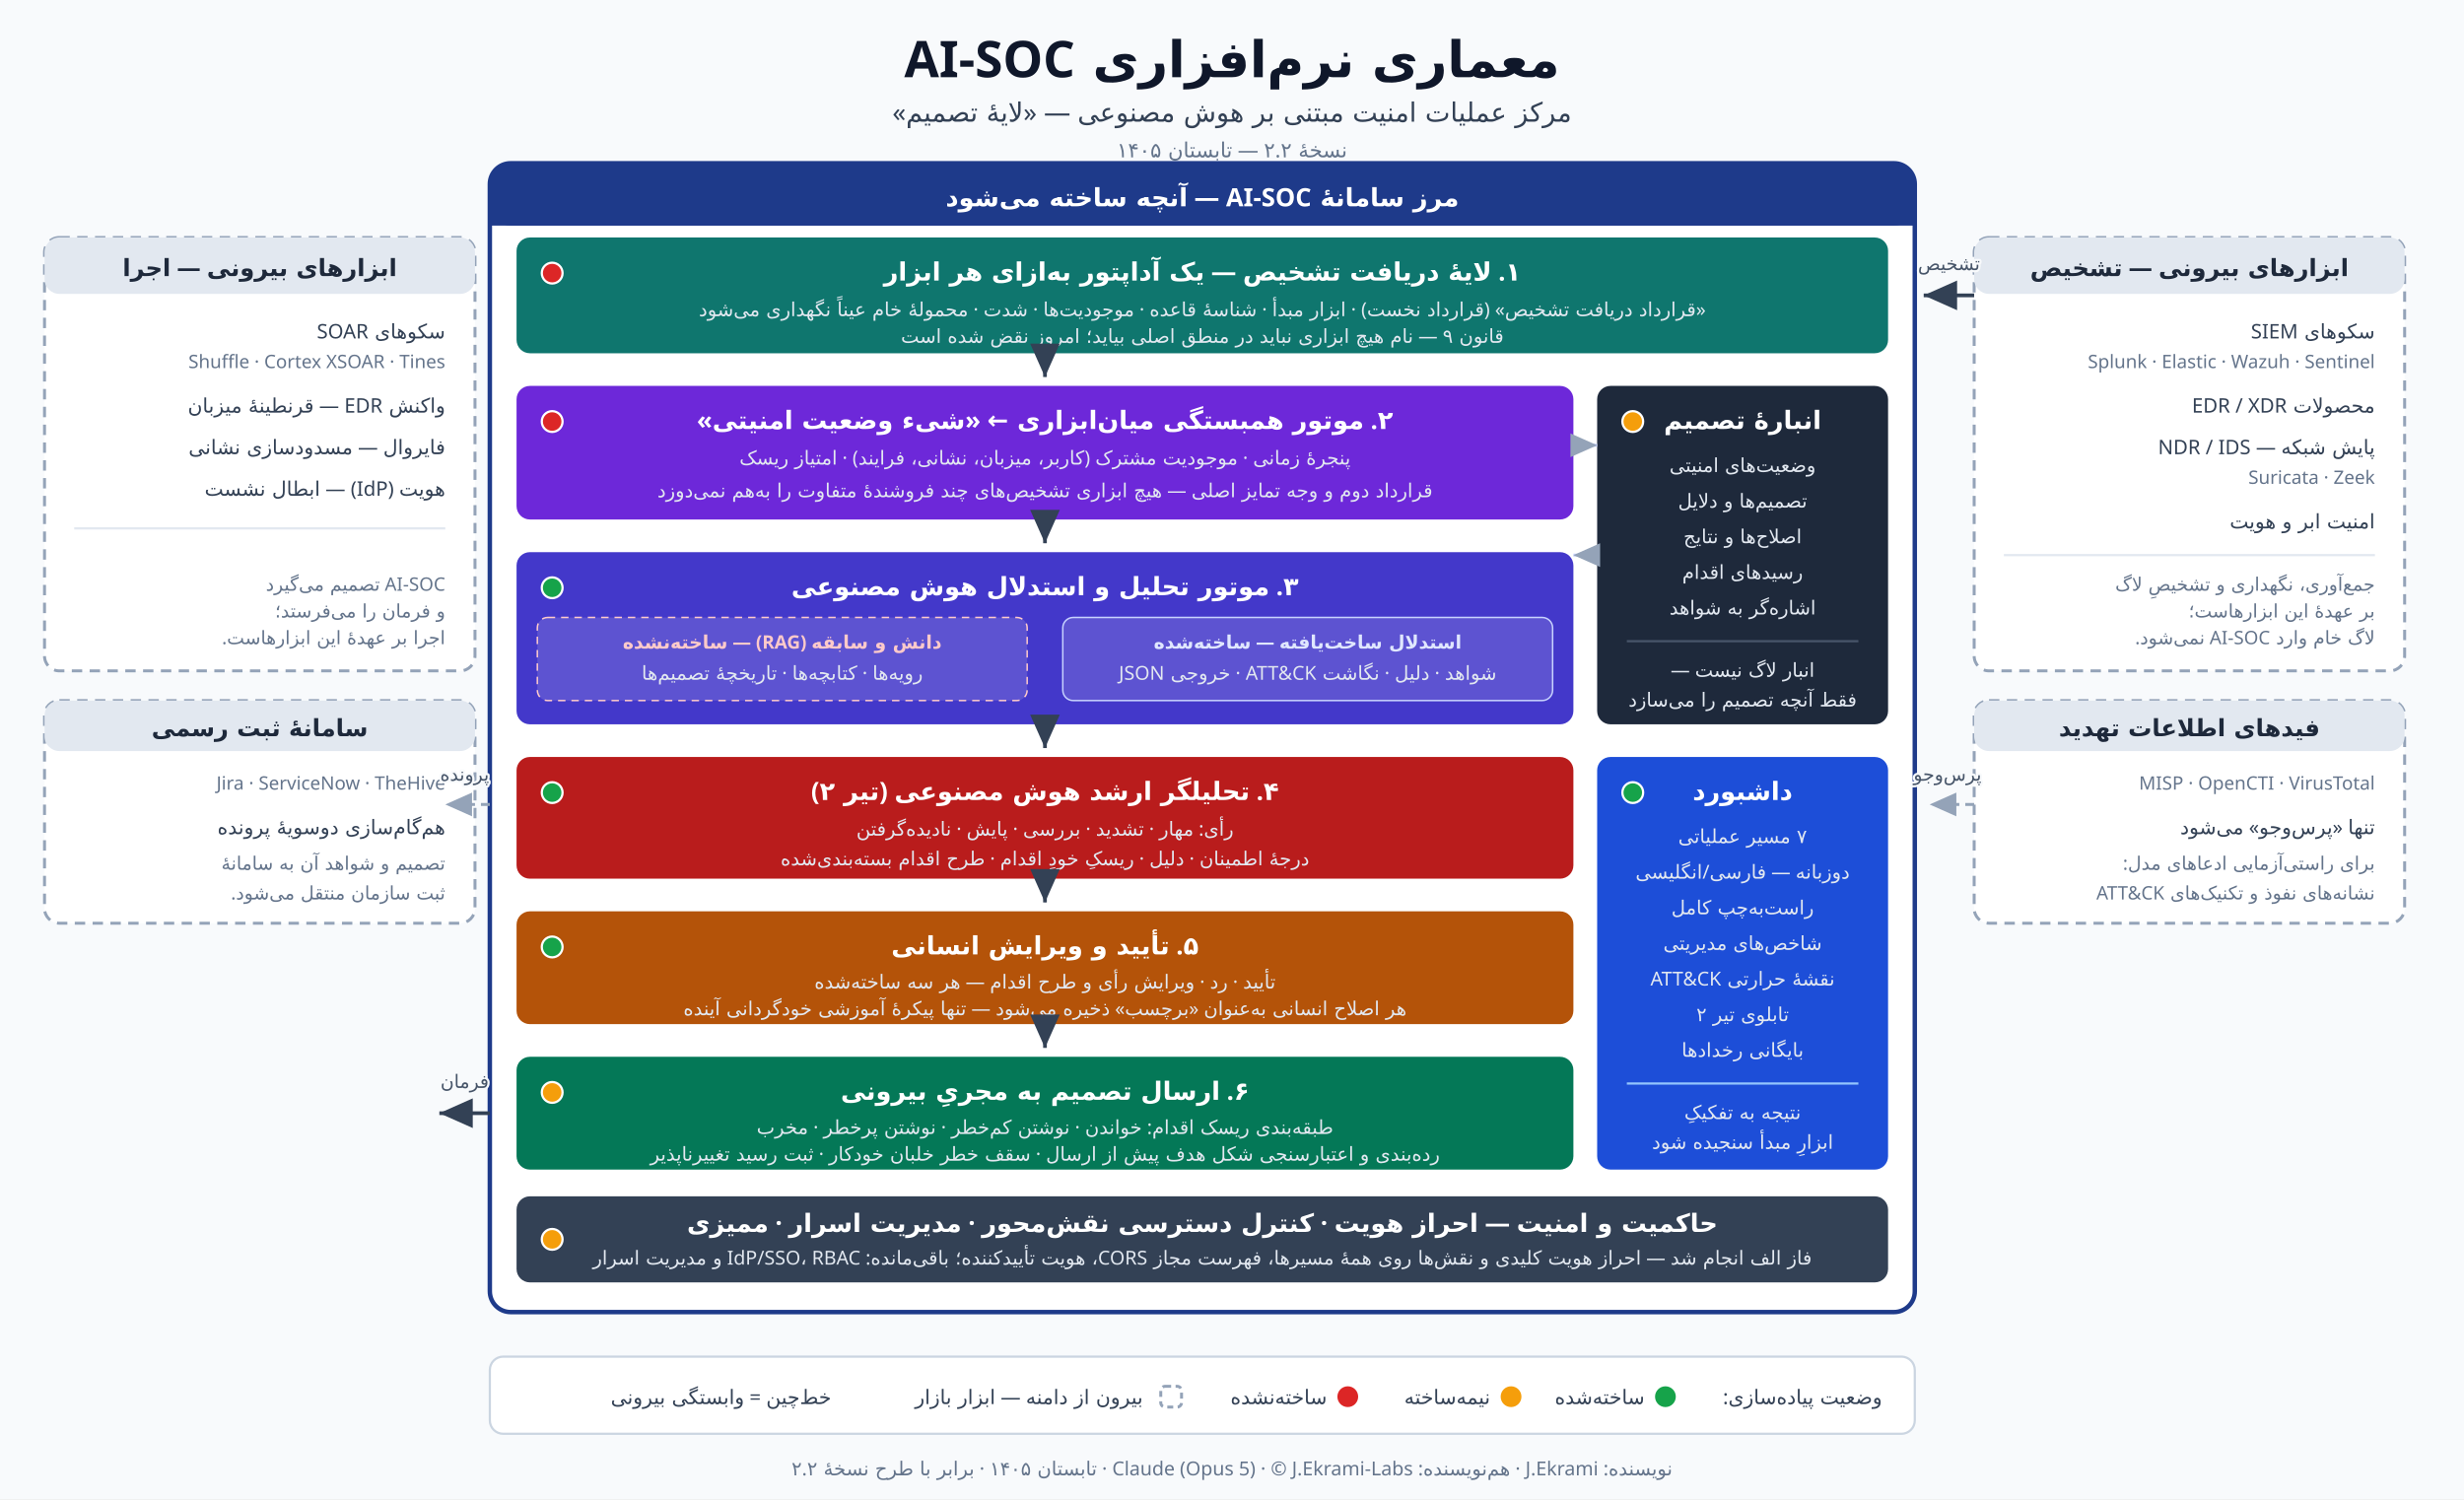
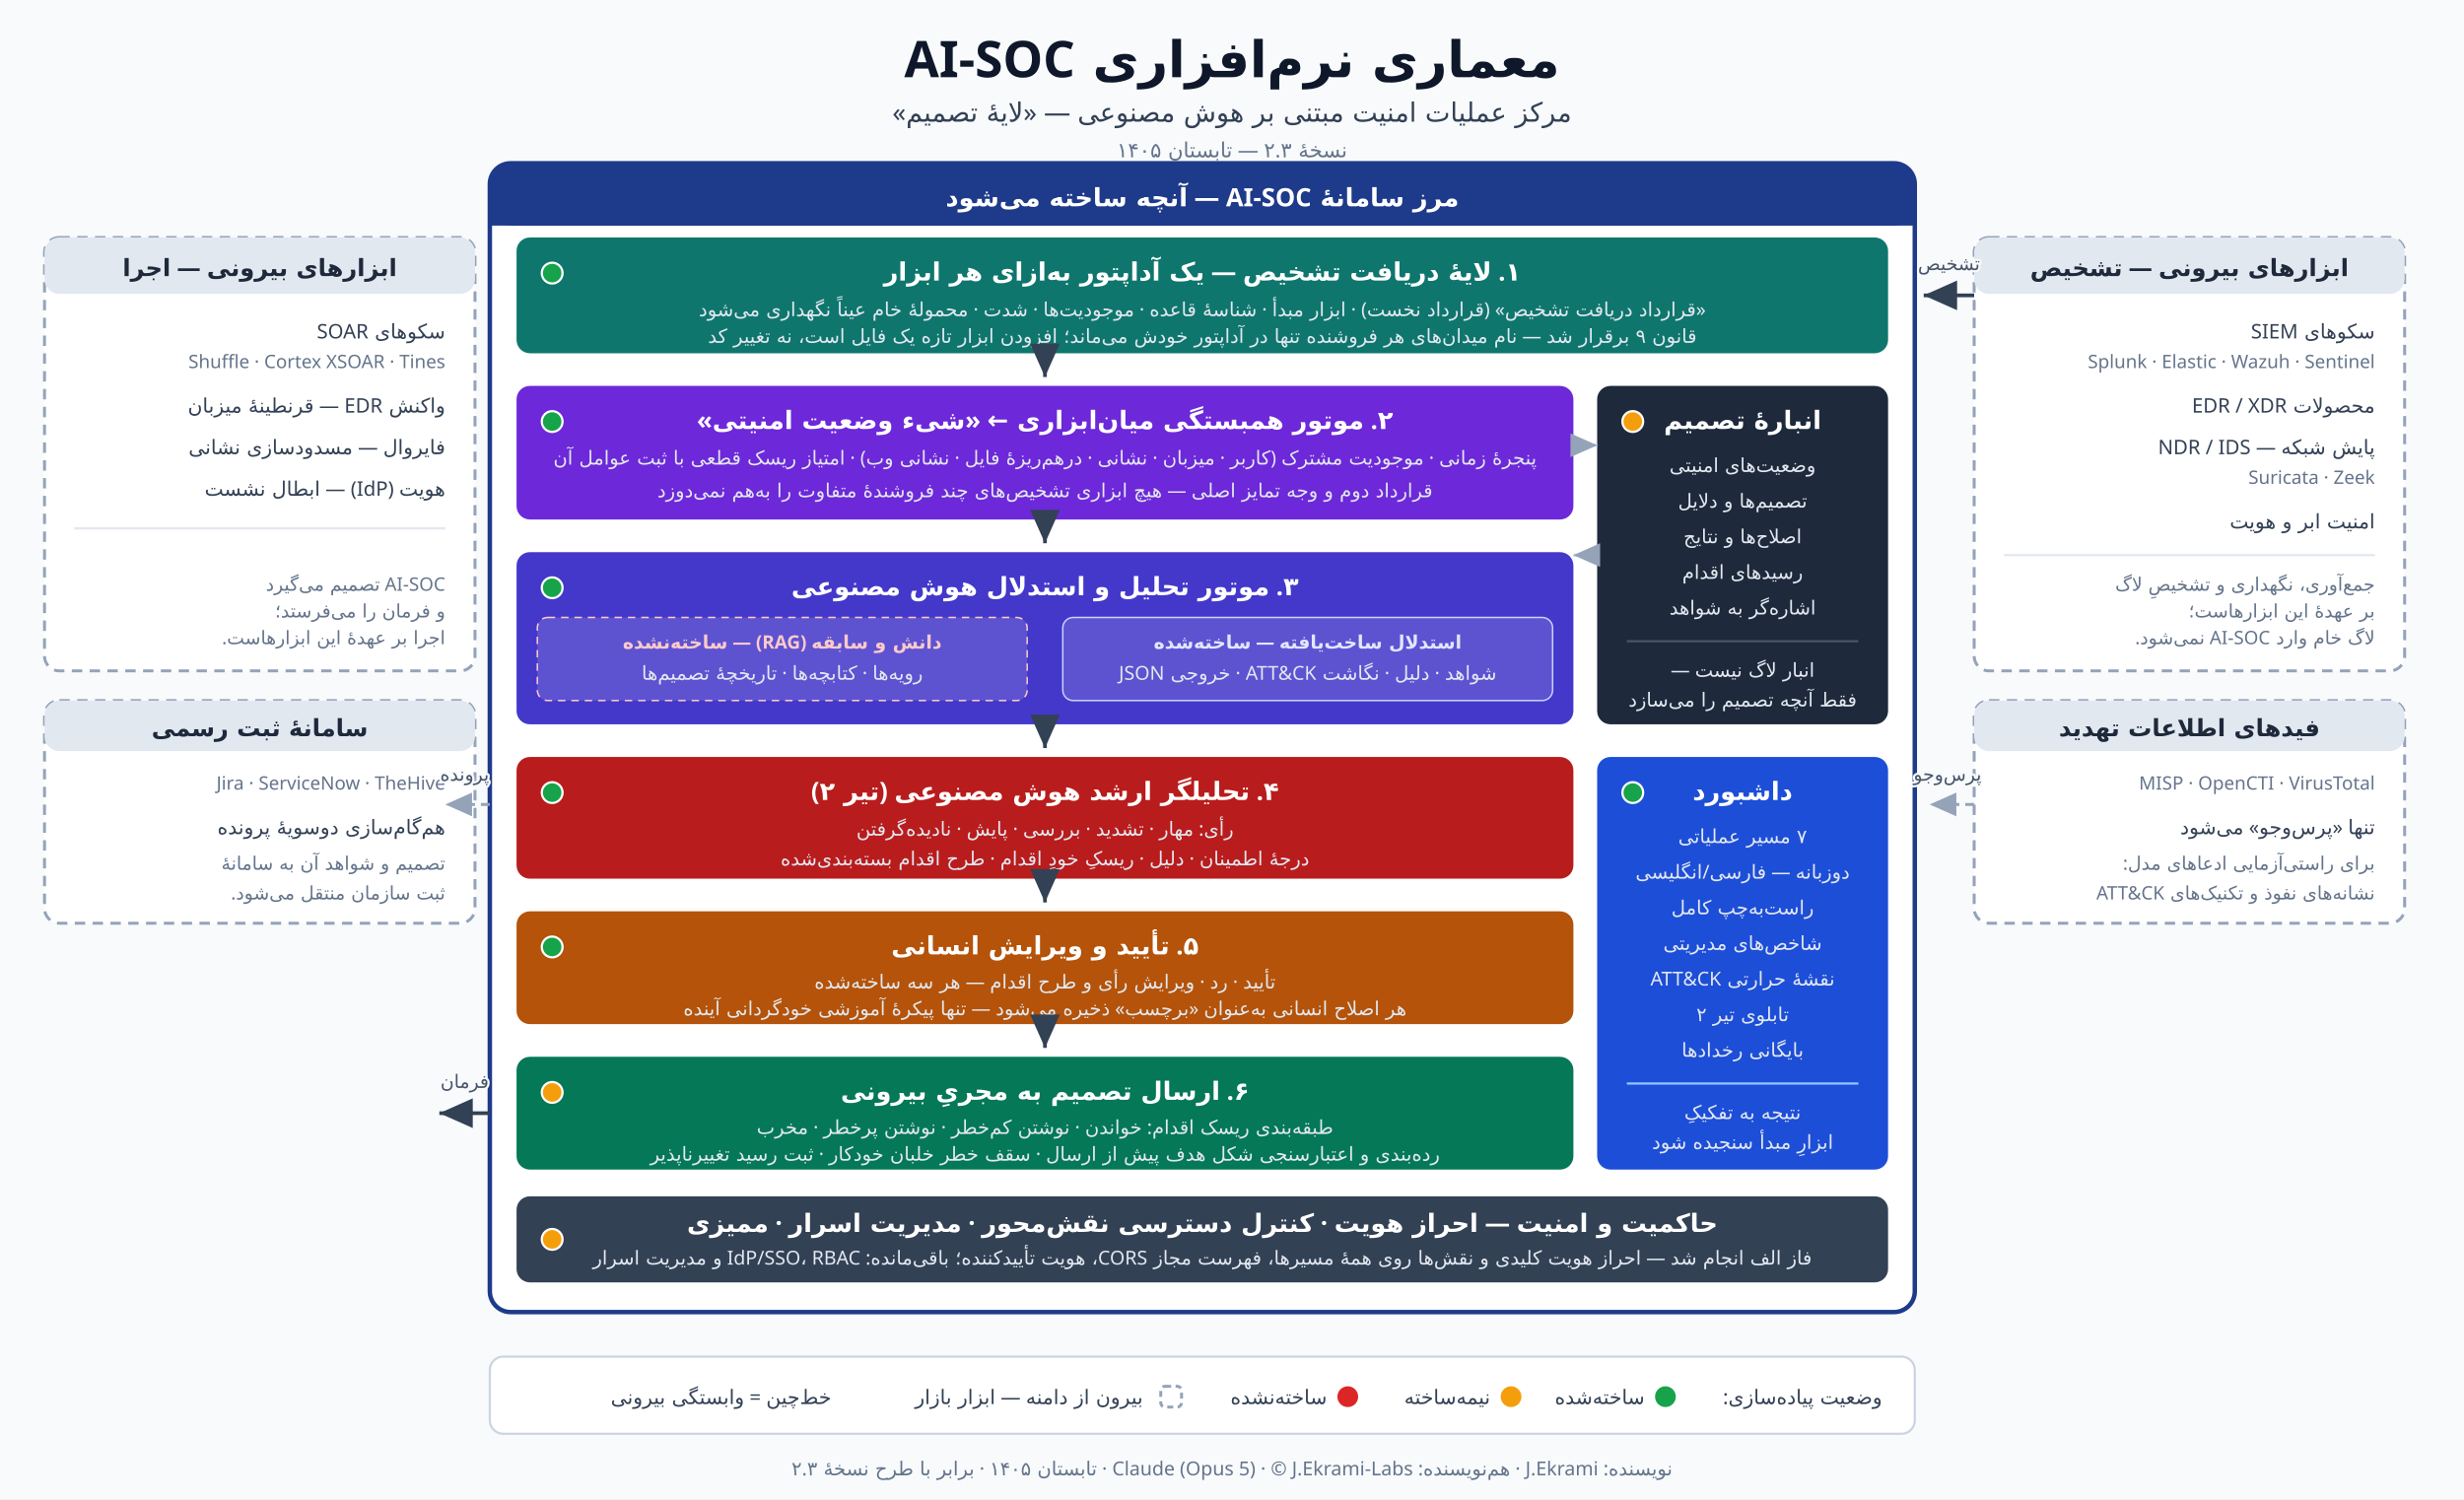
<svg xmlns="http://www.w3.org/2000/svg" viewBox="0 0 1660 1010" width="1660" height="1010" font-family="Vazirmatn, 'Segoe UI', Tahoma, 'Iranian Sans', sans-serif">
  <style>
    text { direction: rtl; }
    .ltr { direction: ltr; unicode-bidi: isolate; }
    .t1 { font-size: 34px; font-weight: 700; fill: #0f172a; }
    .t2 { font-size: 18px; fill: #334155; }
    .t3 { font-size: 14px; fill: #64748b; }
    .box-title { font-size: 17px; font-weight: 700; fill: #ffffff; }
    .box-sub { font-size: 13px; fill: #e2e8f0; }
    .ext-title { font-size: 16px; font-weight: 700; fill: #1e293b; }
    .ext-item { font-size: 13.5px; fill: #334155; }
    .ext-note { font-size: 12.5px; fill: #64748b; }
    .chip { font-size: 12.5px; font-weight: 700; }
    .lbl { font-size: 12.5px; fill: #475569; paint-order: stroke; stroke: #f8fafc; stroke-width: 3px; stroke-linejoin: round; }
    .legend { font-size: 13.5px; fill: #334155; }
    .foot { font-size: 13px; fill: #64748b; }
  </style>
  <defs>
    <marker id="arw" markerWidth="10" markerHeight="10" refX="9" refY="4" orient="auto">
      <path d="M0,0 L9,4 L0,8 z" fill="#334155" />
    </marker>
    <marker id="arwd" markerWidth="10" markerHeight="10" refX="9" refY="4" orient="auto">
      <path d="M0,0 L9,4 L0,8 z" fill="#94a3b8" />
    </marker>
  </defs>
  <rect x="0" y="0" width="1660" height="1010" fill="#f8fafc" />
  <text class="t1" x="830" y="52" text-anchor="middle">معماری نرم‌افزاری AI-SOC</text>
  <text class="t2" x="830" y="82" text-anchor="middle">مرکز عملیات امنیت مبتنی بر هوش مصنوعی — «لایهٔ تصمیم»</text>
-   <text class="t3" x="830" y="106" text-anchor="middle">نسخهٔ ۲.۲ — تابستان ۱۴۰۵</text>
+   <text class="t3" x="830" y="106" text-anchor="middle">نسخهٔ ۲.۳ — تابستان ۱۴۰۵</text>
  <rect x="1330" y="160" width="290" height="292" rx="10" fill="#ffffff" stroke="#94a3b8" stroke-width="2" stroke-dasharray="7 5" />
  <rect x="1330" y="160" width="290" height="38" rx="10" fill="#e2e8f0" />
  <text class="ext-title" x="1475" y="186" text-anchor="middle">ابزارهای بیرونی — تشخیص</text>
  <text class="ext-item" x="1600" y="228" text-anchor="start">سکوهای SIEM</text>
  <text class="ext-note ltr" x="1600" y="248" text-anchor="end">Splunk · Elastic · Wazuh · Sentinel</text>
  <text class="ext-item" x="1600" y="278" text-anchor="start">محصولات EDR / XDR</text>
  <text class="ext-item" x="1600" y="306" text-anchor="start">پایش شبکه — NDR / IDS</text>
  <text class="ext-note ltr" x="1600" y="326" text-anchor="end">Suricata · Zeek</text>
  <text class="ext-item" x="1600" y="356" text-anchor="start">امنیت ابر و هویت</text>
  <line x1="1350" y1="374" x2="1600" y2="374" stroke="#e2e8f0" stroke-width="1.5" />
  <text class="ext-note" x="1600" y="398" text-anchor="start">جمع‌آوری، نگهداری و تشخیصِ لاگ</text>
  <text class="ext-note" x="1600" y="416" text-anchor="start">بر عهدهٔ این ابزارهاست؛</text>
  <text class="ext-note" x="1600" y="434" text-anchor="start">لاگ خام وارد AI-SOC نمی‌شود.</text>
  <rect x="1330" y="472" width="290" height="150" rx="10" fill="#ffffff" stroke="#94a3b8" stroke-width="2" stroke-dasharray="7 5" />
  <rect x="1330" y="472" width="290" height="34" rx="10" fill="#e2e8f0" />
  <text class="ext-title" x="1475" y="496" text-anchor="middle">فیدهای اطلاعات تهدید</text>
  <text class="ext-note ltr" x="1600" y="532" text-anchor="end">MISP · OpenCTI · VirusTotal</text>
  <text class="ext-item" x="1600" y="562" text-anchor="start">تنها «پرس‌وجو» می‌شود</text>
  <text class="ext-note" x="1600" y="586" text-anchor="start">برای راستی‌آزمایی ادعاهای مدل:</text>
  <text class="ext-note" x="1600" y="606" text-anchor="start">نشانه‌های نفوذ و تکنیک‌های ATT&amp;CK</text>
  <rect x="30" y="160" width="290" height="292" rx="10" fill="#ffffff" stroke="#94a3b8" stroke-width="2" stroke-dasharray="7 5" />
  <rect x="30" y="160" width="290" height="38" rx="10" fill="#e2e8f0" />
  <text class="ext-title" x="175" y="186" text-anchor="middle">ابزارهای بیرونی — اجرا</text>
  <text class="ext-item" x="300" y="228" text-anchor="start">سکوهای SOAR</text>
  <text class="ext-note ltr" x="300" y="248" text-anchor="end">Shuffle · Cortex XSOAR · Tines</text>
  <text class="ext-item" x="300" y="278" text-anchor="start">واکنش EDR — قرنطینهٔ میزبان</text>
  <text class="ext-item" x="300" y="306" text-anchor="start">فایروال — مسدودسازی نشانی</text>
  <text class="ext-item" x="300" y="334" text-anchor="start">هویت (IdP) — ابطال نشست</text>
  <line x1="50" y1="356" x2="300" y2="356" stroke="#e2e8f0" stroke-width="1.5" />
  <text class="ext-note" x="300" y="398" text-anchor="start">AI-SOC تصمیم می‌گیرد</text>
  <text class="ext-note" x="300" y="416" text-anchor="start">و فرمان را می‌فرستد؛</text>
  <text class="ext-note" x="300" y="434" text-anchor="start">اجرا بر عهدهٔ این ابزارهاست.</text>
  <rect x="30" y="472" width="290" height="150" rx="10" fill="#ffffff" stroke="#94a3b8" stroke-width="2" stroke-dasharray="7 5" />
  <rect x="30" y="472" width="290" height="34" rx="10" fill="#e2e8f0" />
  <text class="ext-title" x="175" y="496" text-anchor="middle">سامانهٔ ثبت رسمی</text>
  <text class="ext-note ltr" x="300" y="532" text-anchor="end">Jira · ServiceNow · TheHive</text>
  <text class="ext-item" x="300" y="562" text-anchor="start">هم‌گام‌سازی دوسویهٔ پرونده</text>
  <text class="ext-note" x="300" y="586" text-anchor="start">تصمیم و شواهد آن به سامانهٔ</text>
  <text class="ext-note" x="300" y="606" text-anchor="start">ثبت سازمان منتقل می‌شود.</text>
  <rect x="330" y="110" width="960" height="774" rx="14" fill="#ffffff" stroke="#1e3a8a" stroke-width="3" />
  <rect x="330" y="110" width="960" height="42" rx="14" fill="#1e3a8a" />
  <rect x="330" y="140" width="960" height="12" fill="#1e3a8a" />
  <text class="box-title" x="810" y="139" text-anchor="middle">مرز سامانهٔ AI-SOC — آنچه ساخته می‌شود</text>
  <rect x="348" y="160" width="924" height="78" rx="9" fill="#0f766e" />
-   <circle cx="372" cy="184" r="7" fill="#dc2626" stroke="#ffffff" stroke-width="1.5" />
+   <circle cx="372" cy="184" r="7" fill="#16a34a" stroke="#ffffff" stroke-width="1.5" />
  <text class="box-title" x="810" y="189" text-anchor="middle">۱. لایهٔ دریافت تشخیص — یک آداپتور به‌ازای هر ابزار</text>
  <text class="box-sub" x="810" y="213" text-anchor="middle">«قرارداد دریافت تشخیص» (قرارداد نخست) · ابزار مبدأ · شناسهٔ قاعده · موجودیت‌ها · شدت · محمولهٔ خام عیناً نگهداری می‌شود</text>
-   <text class="box-sub" x="810" y="231" text-anchor="middle">قانون ۹ — نام هیچ ابزاری نباید در منطق اصلی بیاید؛ امروز نقض شده است</text>
+   <text class="box-sub" x="810" y="231" text-anchor="middle">قانون ۹ برقرار شد — نام میدان‌های هر فروشنده تنها در آداپتور خودش می‌ماند؛ افزودن ابزار تازه یک فایل است، نه تغییر کد</text>
  <rect x="348" y="260" width="712" height="90" rx="9" fill="#6d28d9" />
-   <circle cx="372" cy="284" r="7" fill="#dc2626" stroke="#ffffff" stroke-width="1.5" />
+   <circle cx="372" cy="284" r="7" fill="#16a34a" stroke="#ffffff" stroke-width="1.5" />
  <text class="box-title" x="704" y="289" text-anchor="middle">۲. موتور همبستگی میان‌ابزاری ← «شیء وضعیت امنیتی»</text>
-   <text class="box-sub" x="704" y="313" text-anchor="middle">پنجرهٔ زمانی · موجودیت مشترک (کاربر، میزبان، نشانی، فرایند) · امتیاز ریسک</text>
+   <text class="box-sub" x="704" y="313" text-anchor="middle">پنجرهٔ زمانی · موجودیت مشترک (کاربر · میزبان · نشانی · درهم‌ریزهٔ فایل · نشانی وب) · امتیاز ریسک قطعی با ثبت عوامل آن</text>
  <text class="box-sub" x="704" y="335" text-anchor="middle">قرارداد دوم و وجه تمایز اصلی — هیچ ابزاری تشخیص‌های چند فروشندهٔ متفاوت را به‌هم نمی‌دوزد</text>
  <rect x="348" y="372" width="712" height="116" rx="9" fill="#4338ca" />
  <circle cx="372" cy="396" r="7" fill="#16a34a" stroke="#ffffff" stroke-width="1.5" />
  <text class="box-title" x="704" y="401" text-anchor="middle">۳. موتور تحلیل و استدلال هوش مصنوعی</text>
  <rect x="716" y="416" width="330" height="56" rx="7" fill="#ffffff" fill-opacity="0.14" stroke="#c7d2fe" stroke-width="1" />
  <text class="chip" x="881" y="437" text-anchor="middle" fill="#e0e7ff">استدلال ساخت‌یافته — ساخته‌شده</text>
  <text class="box-sub" x="881" y="458" text-anchor="middle">شواهد · دلیل · نگاشت ATT&amp;CK · خروجی JSON</text>
  <rect x="362" y="416" width="330" height="56" rx="7" fill="#ffffff" fill-opacity="0.14" stroke="#fecaca" stroke-width="1" stroke-dasharray="5 4" />
  <text class="chip" x="527" y="437" text-anchor="middle" fill="#fecaca">دانش و سابقه (RAG) — ساخته‌نشده</text>
  <text class="box-sub" x="527" y="458" text-anchor="middle">رویه‌ها · کتابچه‌ها · تاریخچهٔ تصمیم‌ها</text>
  <rect x="348" y="510" width="712" height="82" rx="9" fill="#b91c1c" />
  <circle cx="372" cy="534" r="7" fill="#16a34a" stroke="#ffffff" stroke-width="1.5" />
  <text class="box-title" x="704" y="539" text-anchor="middle">۴. تحلیلگر ارشد هوش مصنوعی (تیر ۲)</text>
  <text class="box-sub" x="704" y="563" text-anchor="middle">رأی: مهار · تشدید · بررسی · پایش · نادیده‌گرفتن</text>
  <text class="box-sub" x="704" y="583" text-anchor="middle">درجهٔ اطمینان · دلیل · ریسکِ خودِ اقدام · طرح اقدام بسته‌بندی‌شده</text>
  <rect x="348" y="614" width="712" height="76" rx="9" fill="#b45309" />
  <circle cx="372" cy="638" r="7" fill="#16a34a" stroke="#ffffff" stroke-width="1.5" />
  <text class="box-title" x="704" y="643" text-anchor="middle">۵. تأیید و ویرایش انسانی</text>
  <text class="box-sub" x="704" y="666" text-anchor="middle">تأیید · رد · ویرایش رأی و طرح اقدام — هر سه ساخته‌شده</text>
  <text class="box-sub" x="704" y="684" text-anchor="middle">هر اصلاح انسانی به‌عنوان «برچسب» ذخیره می‌شود — تنها پیکرهٔ آموزشی خودگردانی آینده</text>
  <rect x="348" y="712" width="712" height="76" rx="9" fill="#047857" />
  <circle cx="372" cy="736" r="7" fill="#f59e0b" stroke="#ffffff" stroke-width="1.5" />
  <text class="box-title" x="704" y="741" text-anchor="middle">۶. ارسال تصمیم به مجریِ بیرونی</text>
  <text class="box-sub" x="704" y="764" text-anchor="middle">طبقه‌بندی ریسک اقدام: خواندن · نوشتن کم‌خطر · نوشتن پرخطر · مخرب</text>
  <text class="box-sub" x="704" y="782" text-anchor="middle">رده‌بندی و اعتبارسنجی شکل هدف پیش از ارسال · سقف خطر خلبان خودکار · ثبت رسید تغییرناپذیر</text>
  <rect x="1076" y="260" width="196" height="228" rx="9" fill="#1e293b" />
  <circle cx="1100" cy="284" r="7" fill="#f59e0b" stroke="#ffffff" stroke-width="1.5" />
  <text class="box-title" x="1174" y="289" text-anchor="middle">انبارهٔ تصمیم</text>
  <text class="box-sub" x="1174" y="318" text-anchor="middle">وضعیت‌های امنیتی</text>
  <text class="box-sub" x="1174" y="342" text-anchor="middle">تصمیم‌ها و دلایل</text>
  <text class="box-sub" x="1174" y="366" text-anchor="middle">اصلاح‌ها و نتایج</text>
  <text class="box-sub" x="1174" y="390" text-anchor="middle">رسیدهای اقدام</text>
  <text class="box-sub" x="1174" y="414" text-anchor="middle">اشاره‌گر به شواهد</text>
  <line x1="1096" y1="432" x2="1252" y2="432" stroke="#475569" stroke-width="1.5" />
  <text class="box-sub" x="1174" y="456" text-anchor="middle">انبار لاگ نیست —</text>
  <text class="box-sub" x="1174" y="476" text-anchor="middle">فقط آنچه تصمیم را می‌سازد</text>
  <rect x="1076" y="510" width="196" height="278" rx="9" fill="#1d4ed8" />
  <circle cx="1100" cy="534" r="7" fill="#16a34a" stroke="#ffffff" stroke-width="1.5" />
  <text class="box-title" x="1174" y="539" text-anchor="middle">داشبورد</text>
  <text class="box-sub" x="1174" y="568" text-anchor="middle">۷ مسیر عملیاتی</text>
  <text class="box-sub" x="1174" y="592" text-anchor="middle">دوزبانه — فارسی/انگلیسی</text>
  <text class="box-sub" x="1174" y="616" text-anchor="middle">راست‌به‌چپ کامل</text>
  <text class="box-sub" x="1174" y="640" text-anchor="middle">شاخص‌های مدیریتی</text>
  <text class="box-sub" x="1174" y="664" text-anchor="middle">نقشهٔ حرارتی ATT&amp;CK</text>
  <text class="box-sub" x="1174" y="688" text-anchor="middle">تابلوی تیر ۲</text>
  <text class="box-sub" x="1174" y="712" text-anchor="middle">بایگانی رخدادها</text>
  <line x1="1096" y1="730" x2="1252" y2="730" stroke="#93c5fd" stroke-width="1.5" />
  <text class="box-sub" x="1174" y="754" text-anchor="middle">نتیجه به تفکیکِ</text>
  <text class="box-sub" x="1174" y="774" text-anchor="middle">ابزارِ مبدأ سنجیده شود</text>
  <rect x="348" y="806" width="924" height="58" rx="9" fill="#334155" />
  <circle cx="372" cy="835" r="7" fill="#f59e0b" stroke="#ffffff" stroke-width="1.5" />
  <text class="box-title" x="810" y="830" text-anchor="middle">حاکمیت و امنیت — احراز هویت · کنترل دسترسی نقش‌محور · مدیریت اسرار · ممیزی</text>
  <text class="box-sub" x="810" y="852" text-anchor="middle">فاز الف انجام شد — احراز هویت کلیدی و نقش‌ها روی همهٔ مسیرها، فهرست مجاز CORS، هویت تأییدکننده؛ باقی‌مانده: IdP/SSO، RBAC و مدیریت اسرار</text>
  <line x1="1330" y1="199" x2="1296" y2="199" stroke="#334155" stroke-width="2.5" marker-end="url(#arw)" />
  <text class="lbl" x="1313" y="182" text-anchor="middle">تشخیص</text>
  <line x1="704" y1="238" x2="704" y2="254" stroke="#334155" stroke-width="2.5" marker-end="url(#arw)" />
  <line x1="704" y1="350" x2="704" y2="366" stroke="#334155" stroke-width="2.5" marker-end="url(#arw)" />
  <line x1="704" y1="488" x2="704" y2="504" stroke="#334155" stroke-width="2.5" marker-end="url(#arw)" />
  <line x1="704" y1="592" x2="704" y2="608" stroke="#334155" stroke-width="2.5" marker-end="url(#arw)" />
  <line x1="704" y1="690" x2="704" y2="706" stroke="#334155" stroke-width="2.5" marker-end="url(#arw)" />
  <line x1="330" y1="750" x2="296" y2="750" stroke="#334155" stroke-width="2.5" marker-end="url(#arw)" />
  <text class="lbl" x="313" y="733" text-anchor="middle">فرمان</text>
  <path d="M1330 542 L1300 542" stroke="#94a3b8" stroke-width="2" stroke-dasharray="6 4" marker-end="url(#arwd)" />
  <text class="lbl" x="1312" y="526" text-anchor="middle">پرس‌وجو</text>
  <path d="M330 542 L300 542" stroke="#94a3b8" stroke-width="2" stroke-dasharray="6 4" marker-end="url(#arwd)" />
  <text class="lbl" x="313" y="526" text-anchor="middle">پرونده</text>
  <path d="M1076 374 L1060 374" stroke="#c7d2fe" stroke-width="2" stroke-dasharray="6 4" marker-end="url(#arwd)" />
  <path d="M1060 300 L1076 300" stroke="#c7d2fe" stroke-width="2" stroke-dasharray="6 4" marker-end="url(#arwd)" />
  <rect x="330" y="914" width="960" height="52" rx="9" fill="#ffffff" stroke="#cbd5e1" stroke-width="1.5" />
  <text class="legend" x="1268" y="946" text-anchor="start">وضعیت پیاده‌سازی:</text>
  <circle cx="1122" cy="941" r="7" fill="#16a34a" />
  <text class="legend" x="1108" y="946" text-anchor="start">ساخته‌شده</text>
  <circle cx="1018" cy="941" r="7" fill="#f59e0b" />
  <text class="legend" x="1004" y="946" text-anchor="start">نیمه‌ساخته</text>
  <circle cx="908" cy="941" r="7" fill="#dc2626" />
  <text class="legend" x="894" y="946" text-anchor="start">ساخته‌نشده</text>
  <rect x="782" y="934" width="14" height="14" rx="3" fill="#ffffff" stroke="#94a3b8" stroke-width="2" stroke-dasharray="4 3" />
  <text class="legend" x="770" y="946" text-anchor="start">بیرون از دامنه — ابزار بازار</text>
  <text class="legend" x="560" y="946" text-anchor="start">خط‌چین = وابستگی بیرونی</text>
-   <text class="foot" x="830" y="994" text-anchor="middle">نویسنده: J.Ekrami · هم‌نویسنده: Claude (Opus 5) · © J.Ekrami-Labs · تابستان ۱۴۰۵ · برابر با طرح نسخهٔ ۲.۲</text>
+   <text class="foot" x="830" y="994" text-anchor="middle">نویسنده: J.Ekrami · هم‌نویسنده: Claude (Opus 5) · © J.Ekrami-Labs · تابستان ۱۴۰۵ · برابر با طرح نسخهٔ ۲.۳</text>
</svg>
